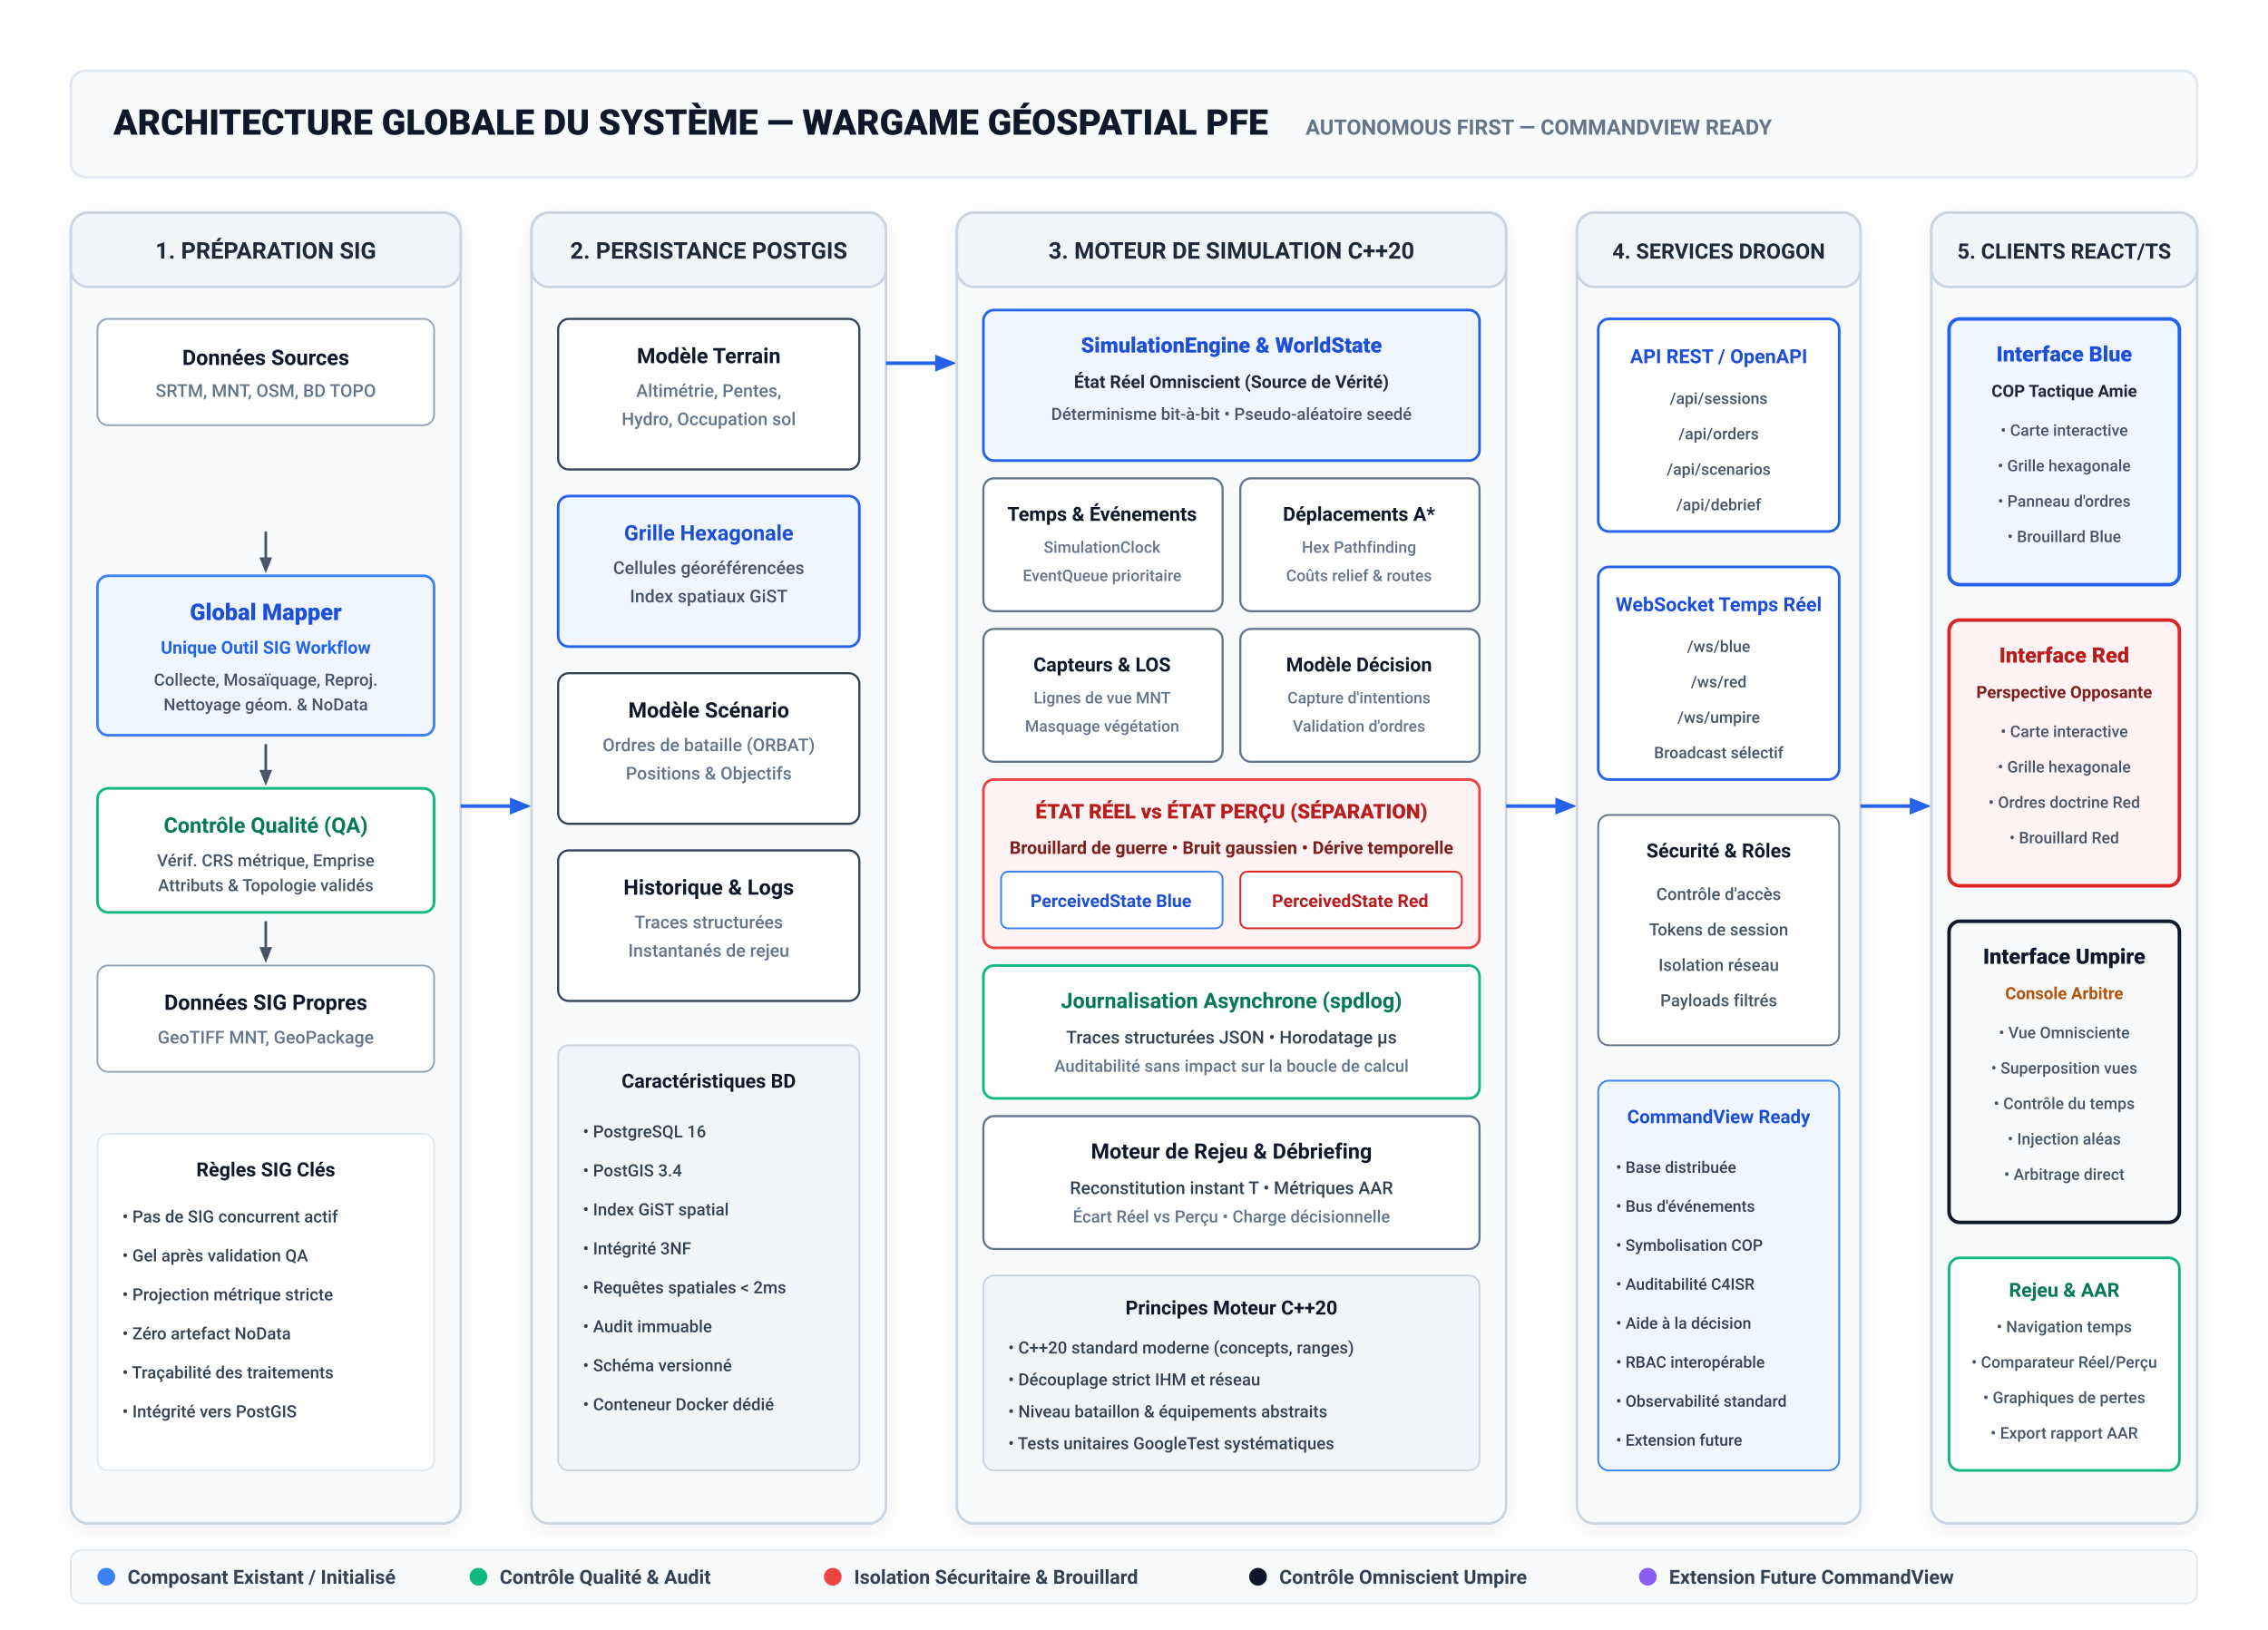
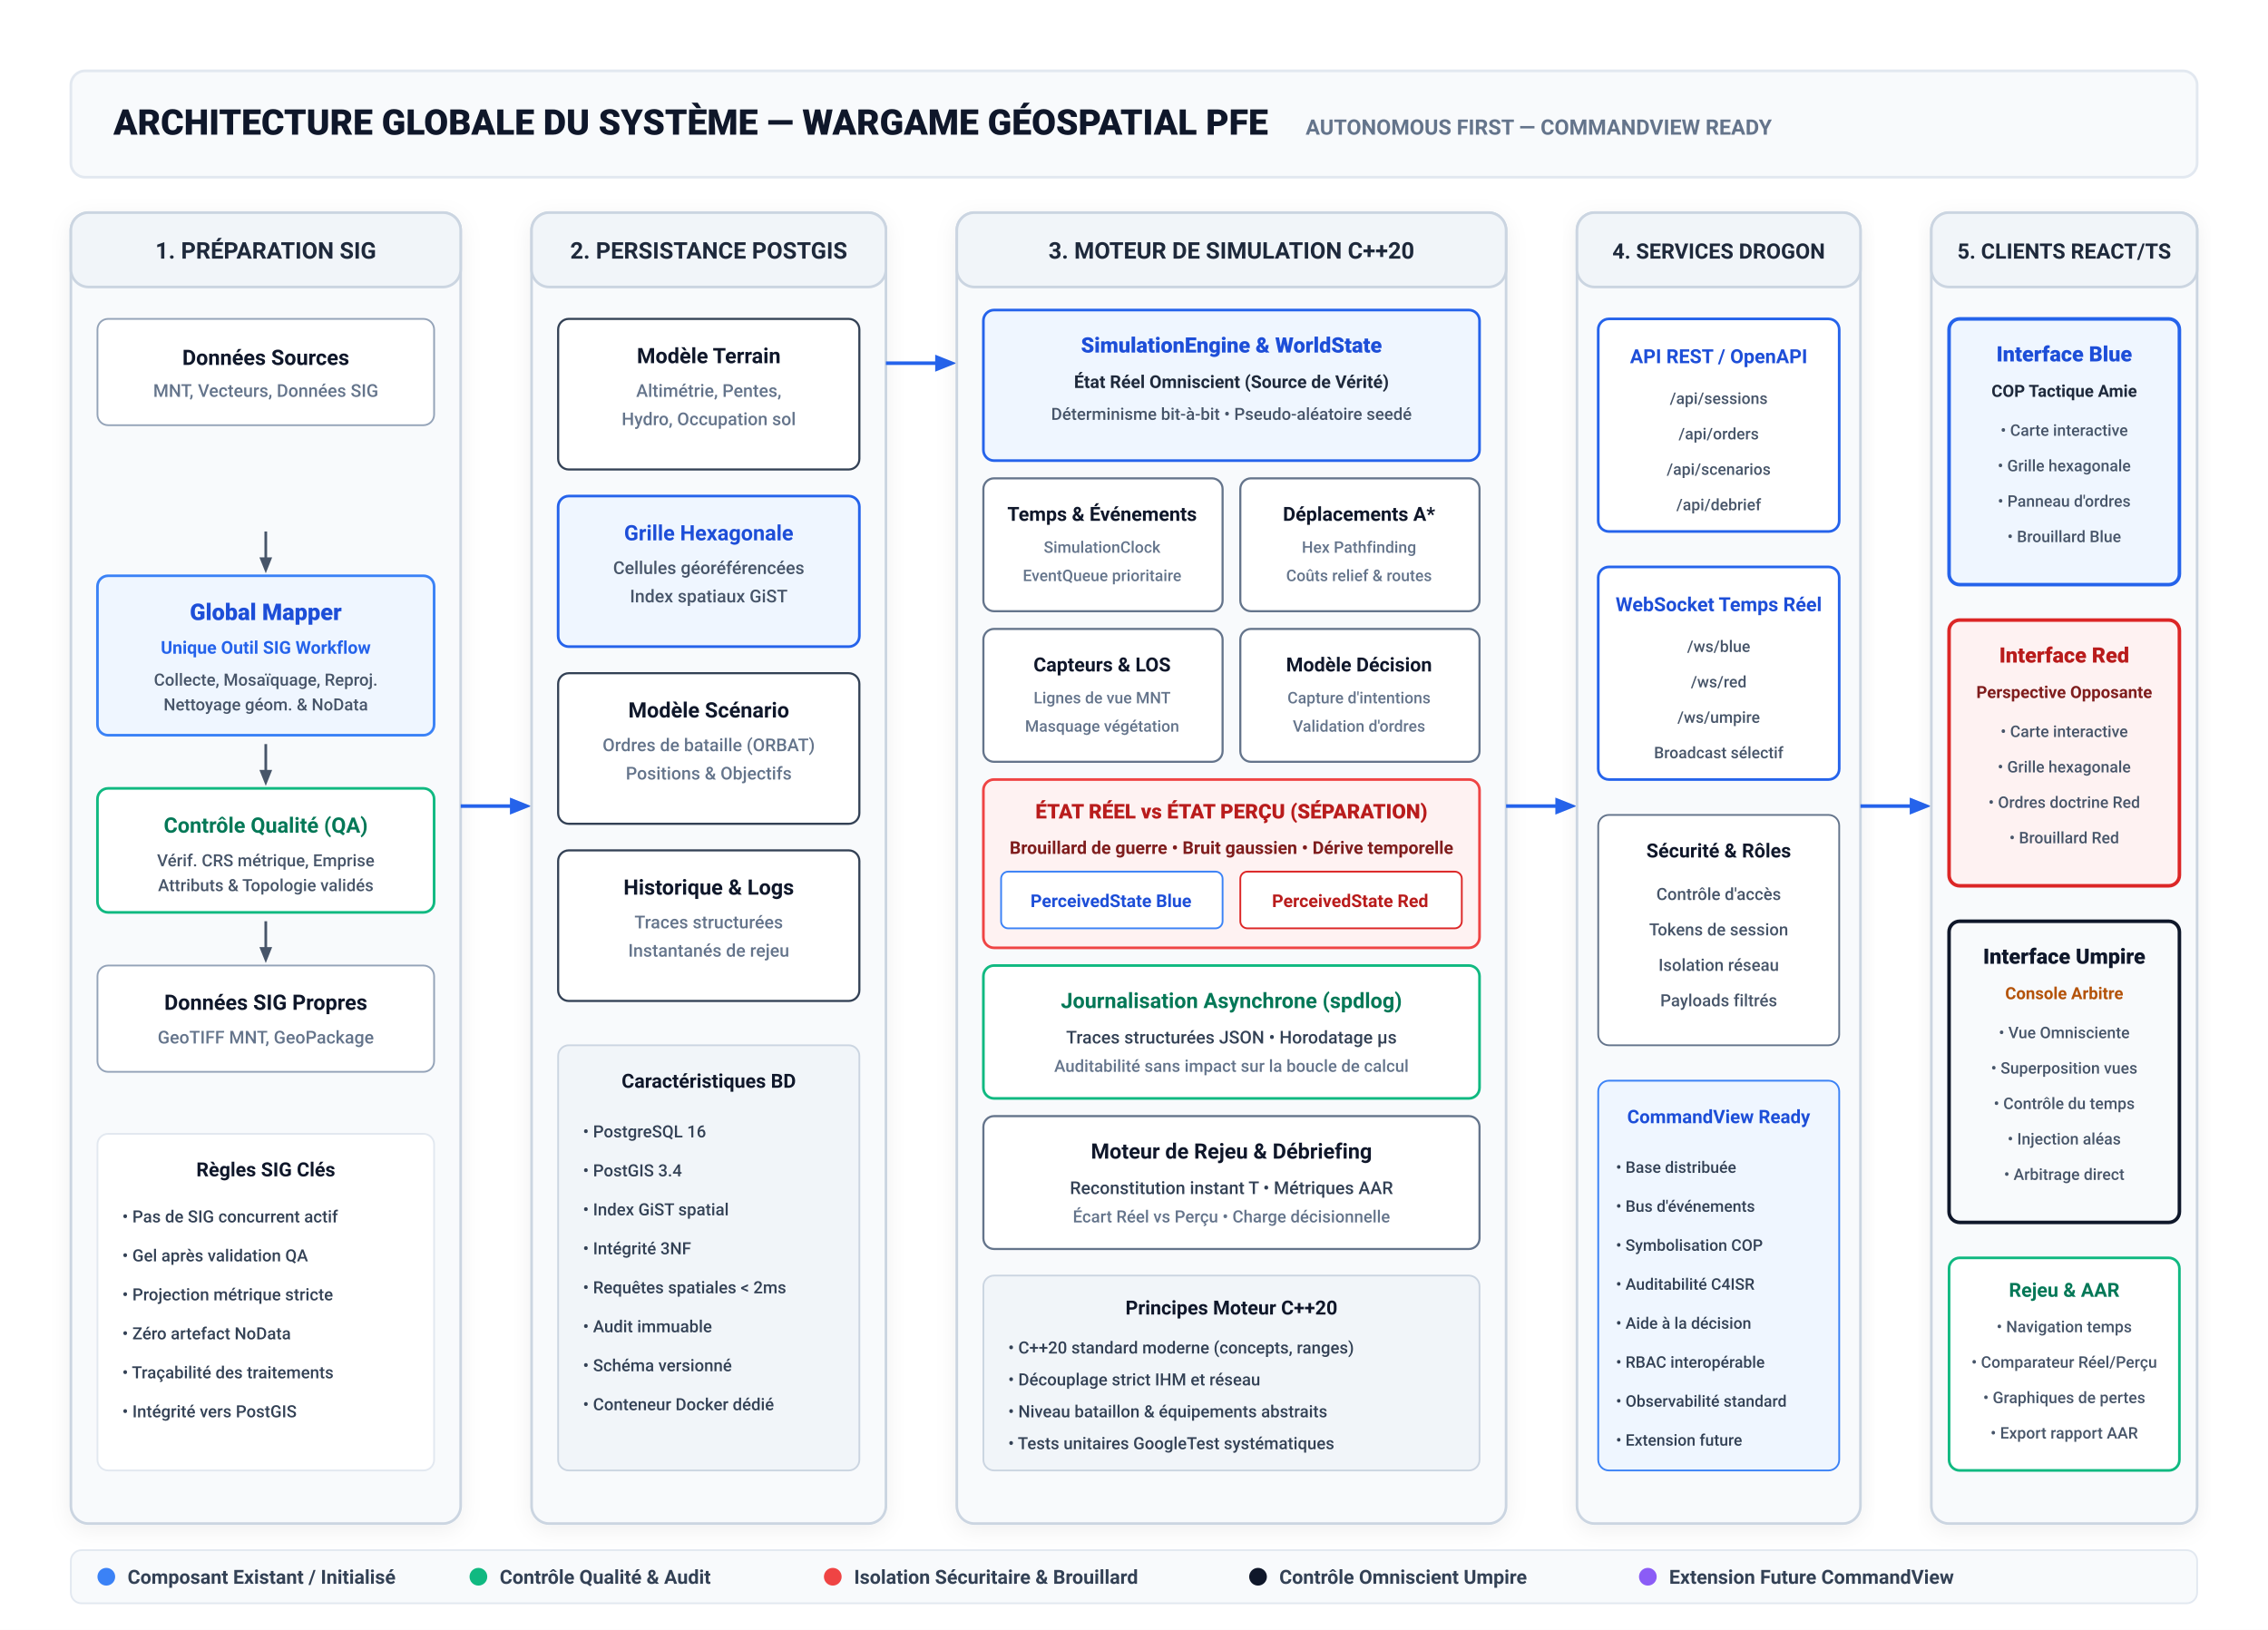
<svg xmlns="http://www.w3.org/2000/svg" viewBox="0 0 1280 920" width="1280" height="920" style="background:#ffffff; font-family:-apple-system, BlinkMacSystemFont, 'Segoe UI', Roboto, Helvetica, Arial, sans-serif;">
  <defs>
    <filter id="shadow" x="-5%" y="-5%" width="110%" height="110%">
      <feDropShadow dx="0" dy="3" stdDeviation="6" flood-color="#0f172a" flood-opacity="0.06" />
    </filter>
    <marker id="arrow" viewBox="0 0 10 10" refX="6" refY="5" markerWidth="6" markerHeight="6" orient="auto-start-reverse">
      <path d="M 0 1 L 10 5 L 0 9 z" fill="#475569" />
    </marker>
    <marker id="arrow-blue" viewBox="0 0 10 10" refX="6" refY="5" markerWidth="6" markerHeight="6" orient="auto-start-reverse">
      <path d="M 0 1 L 10 5 L 0 9 z" fill="#2563eb" />
    </marker>
  </defs>
  <rect width="1280" height="920" fill="#ffffff" />
  <g transform="translate(40, 40)">
    <rect x="0" y="0" width="1200" height="60" rx="8" fill="#f8fafc" stroke="#e2e8f0" stroke-width="1.5" />
    <text x="24" y="36" font-size="20" font-weight="800" fill="#0f172a">ARCHITECTURE GLOBALE DU SYSTÈME — WARGAME GÉOSPATIAL PFE</text>
    <text x="960" y="36" font-size="12" font-weight="600" fill="#64748b" text-anchor="end">AUTONOMOUS FIRST — COMMANDVIEW READY</text>
  </g>
  <g transform="translate(40, 120)">
    <rect x="0" y="0" width="220" height="740" rx="10" fill="#f8fafc" stroke="#cbd5e1" stroke-width="1.5" filter="url(#shadow)" />
    <rect x="0" y="0" width="220" height="42" rx="10" fill="#f1f5f9" stroke="#cbd5e1" stroke-width="1.5" />
    <text x="110" y="26" font-size="13" font-weight="700" fill="#1e293b" text-anchor="middle">1. PRÉPARATION SIG</text>
    <g transform="translate(15, 60)">
      <rect x="0" y="0" width="190" height="60" rx="6" fill="#ffffff" stroke="#94a3b8" stroke-width="1" />
      <text x="95" y="26" font-size="12" font-weight="700" fill="#0f172a" text-anchor="middle">Données Sources</text>
-       <text x="95" y="44" font-size="10" font-weight="500" fill="#64748b" text-anchor="middle">SRTM, MNT, OSM, BD TOPO</text>
+       <text x="95" y="44" font-size="10" font-weight="500" fill="#64748b" text-anchor="middle">MNT, Vecteurs, Données SIG</text>
    </g>
    <path d="M 110 180 L 110 200" stroke="#475569" stroke-width="1.5" marker-end="url(#arrow)" />
    <g transform="translate(15, 205)">
      <rect x="0" y="0" width="190" height="90" rx="6" fill="#eff6ff" stroke="#3b82f6" stroke-width="1.5" />
      <text x="95" y="25" font-size="13" font-weight="800" fill="#1d4ed8" text-anchor="middle">Global Mapper</text>
      <text x="95" y="44" font-size="10" font-weight="700" fill="#2563eb" text-anchor="middle">Unique Outil SIG Workflow</text>
      <text x="95" y="62" font-size="9.5" font-weight="500" fill="#475569" text-anchor="middle">Collecte, Mosaïquage, Reproj.</text>
      <text x="95" y="76" font-size="9.5" font-weight="500" fill="#475569" text-anchor="middle">Nettoyage géom. &amp; NoData</text>
    </g>
    <path d="M 110 300 L 110 320" stroke="#475569" stroke-width="1.5" marker-end="url(#arrow)" />
    <g transform="translate(15, 325)">
      <rect x="0" y="0" width="190" height="70" rx="6" fill="#ffffff" stroke="#10b981" stroke-width="1.5" />
      <text x="95" y="25" font-size="12" font-weight="700" fill="#047857" text-anchor="middle">Contrôle Qualité (QA)</text>
      <text x="95" y="44" font-size="9.5" font-weight="500" fill="#475569" text-anchor="middle">Vérif. CRS métrique, Emprise</text>
      <text x="95" y="58" font-size="9.5" font-weight="500" fill="#475569" text-anchor="middle">Attributs &amp; Topologie validés</text>
    </g>
    <path d="M 110 400 L 110 420" stroke="#475569" stroke-width="1.5" marker-end="url(#arrow)" />
    <g transform="translate(15, 425)">
      <rect x="0" y="0" width="190" height="60" rx="6" fill="#ffffff" stroke="#94a3b8" stroke-width="1" />
      <text x="95" y="25" font-size="12" font-weight="700" fill="#0f172a" text-anchor="middle">Données SIG Propres</text>
      <text x="95" y="44" font-size="10" font-weight="500" fill="#64748b" text-anchor="middle">GeoTIFF MNT, GeoPackage</text>
    </g>
    <g transform="translate(15, 520)">
      <rect x="0" y="0" width="190" height="190" rx="6" fill="#ffffff" stroke="#e2e8f0" stroke-width="1" />
      <text x="95" y="24" font-size="11" font-weight="700" fill="#0f172a" text-anchor="middle">Règles SIG Clés</text>
      <text x="14" y="50" font-size="9.5" font-weight="500" fill="#334155">• Pas de SIG concurrent actif</text>
      <text x="14" y="72" font-size="9.5" font-weight="500" fill="#334155">• Gel après validation QA</text>
      <text x="14" y="94" font-size="9.5" font-weight="500" fill="#334155">• Projection métrique stricte</text>
      <text x="14" y="116" font-size="9.5" font-weight="500" fill="#334155">• Zéro artefact NoData</text>
      <text x="14" y="138" font-size="9.5" font-weight="500" fill="#334155">• Traçabilité des traitements</text>
      <text x="14" y="160" font-size="9.5" font-weight="500" fill="#334155">• Intégrité vers PostGIS</text>
    </g>
  </g>
  <path d="M 260 455 L 295 455" stroke="#2563eb" stroke-width="2" marker-end="url(#arrow-blue)" />
  <g transform="translate(300, 120)">
    <rect x="0" y="0" width="200" height="740" rx="10" fill="#f8fafc" stroke="#cbd5e1" stroke-width="1.5" filter="url(#shadow)" />
    <rect x="0" y="0" width="200" height="42" rx="10" fill="#f1f5f9" stroke="#cbd5e1" stroke-width="1.5" />
    <text x="100" y="26" font-size="13" font-weight="700" fill="#1e293b" text-anchor="middle">2. PERSISTANCE POSTGIS</text>
    <g transform="translate(15, 60)">
      <rect x="0" y="0" width="170" height="85" rx="6" fill="#ffffff" stroke="#334155" stroke-width="1.2" />
      <text x="85" y="25" font-size="12" font-weight="700" fill="#0f172a" text-anchor="middle">Modèle Terrain</text>
      <text x="85" y="44" font-size="10" font-weight="500" fill="#64748b" text-anchor="middle">Altimétrie, Pentes,</text>
      <text x="85" y="60" font-size="10" font-weight="500" fill="#64748b" text-anchor="middle">Hydro, Occupation sol</text>
    </g>
    <g transform="translate(15, 160)">
      <rect x="0" y="0" width="170" height="85" rx="6" fill="#eff6ff" stroke="#2563eb" stroke-width="1.5" />
      <text x="85" y="25" font-size="12" font-weight="700" fill="#1d4ed8" text-anchor="middle">Grille Hexagonale</text>
      <text x="85" y="44" font-size="10" font-weight="500" fill="#475569" text-anchor="middle">Cellules géoréférencées</text>
      <text x="85" y="60" font-size="10" font-weight="500" fill="#475569" text-anchor="middle">Index spatiaux GiST</text>
    </g>
    <g transform="translate(15, 260)">
      <rect x="0" y="0" width="170" height="85" rx="6" fill="#ffffff" stroke="#334155" stroke-width="1.2" />
      <text x="85" y="25" font-size="12" font-weight="700" fill="#0f172a" text-anchor="middle">Modèle Scénario</text>
      <text x="85" y="44" font-size="10" font-weight="500" fill="#64748b" text-anchor="middle">Ordres de bataille (ORBAT)</text>
      <text x="85" y="60" font-size="10" font-weight="500" fill="#64748b" text-anchor="middle">Positions &amp; Objectifs</text>
    </g>
    <g transform="translate(15, 360)">
      <rect x="0" y="0" width="170" height="85" rx="6" fill="#ffffff" stroke="#334155" stroke-width="1.2" />
      <text x="85" y="25" font-size="12" font-weight="700" fill="#0f172a" text-anchor="middle">Historique &amp; Logs</text>
      <text x="85" y="44" font-size="10" font-weight="500" fill="#64748b" text-anchor="middle">Traces structurées</text>
      <text x="85" y="60" font-size="10" font-weight="500" fill="#64748b" text-anchor="middle">Instantanés de rejeu</text>
    </g>
    <g transform="translate(15, 470)">
      <rect x="0" y="0" width="170" height="240" rx="6" fill="#f1f5f9" stroke="#cbd5e1" stroke-width="1" />
      <text x="85" y="24" font-size="11" font-weight="700" fill="#0f172a" text-anchor="middle">Caractéristiques BD</text>
      <text x="14" y="52" font-size="9.5" font-weight="500" fill="#334155">• PostgreSQL 16</text>
      <text x="14" y="74" font-size="9.5" font-weight="500" fill="#334155">• PostGIS 3.4</text>
      <text x="14" y="96" font-size="9.5" font-weight="500" fill="#334155">• Index GiST spatial</text>
      <text x="14" y="118" font-size="9.5" font-weight="500" fill="#334155">• Intégrité 3NF</text>
      <text x="14" y="140" font-size="9.5" font-weight="500" fill="#334155">• Requêtes spatiales &lt; 2ms</text>
      <text x="14" y="162" font-size="9.5" font-weight="500" fill="#334155">• Audit immuable</text>
      <text x="14" y="184" font-size="9.5" font-weight="500" fill="#334155">• Schéma versionné</text>
      <text x="14" y="206" font-size="9.5" font-weight="500" fill="#334155">• Conteneur Docker dédié</text>
    </g>
  </g>
  <path d="M 500 205 L 535 205" stroke="#2563eb" stroke-width="2" marker-end="url(#arrow-blue)" />
  <g transform="translate(540, 120)">
    <rect x="0" y="0" width="310" height="740" rx="10" fill="#f8fafc" stroke="#cbd5e1" stroke-width="1.5" filter="url(#shadow)" />
    <rect x="0" y="0" width="310" height="42" rx="10" fill="#f1f5f9" stroke="#cbd5e1" stroke-width="1.5" />
    <text x="155" y="26" font-size="13" font-weight="700" fill="#1e293b" text-anchor="middle">3. MOTEUR DE SIMULATION C++20</text>
    <g transform="translate(15, 55)">
      <rect x="0" y="0" width="280" height="85" rx="6" fill="#eff6ff" stroke="#2563eb" stroke-width="1.5" />
      <text x="140" y="24" font-size="12" font-weight="800" fill="#1d4ed8" text-anchor="middle">SimulationEngine &amp; WorldState</text>
      <text x="140" y="44" font-size="10" font-weight="600" fill="#1e293b" text-anchor="middle">État Réel Omniscient (Source de Vérité)</text>
      <text x="140" y="62" font-size="9.5" font-weight="500" fill="#475569" text-anchor="middle">Déterminisme bit-à-bit • Pseudo-aléatoire seedé</text>
    </g>
    <g transform="translate(15, 150)">
      <rect x="0" y="0" width="135" height="75" rx="6" fill="#ffffff" stroke="#64748b" stroke-width="1.2" />
      <text x="67" y="24" font-size="11" font-weight="700" fill="#0f172a" text-anchor="middle">Temps &amp; Événements</text>
      <text x="67" y="42" font-size="9" font-weight="500" fill="#64748b" text-anchor="middle">SimulationClock</text>
      <text x="67" y="58" font-size="9" font-weight="500" fill="#64748b" text-anchor="middle">EventQueue prioritaire</text>
    </g>
    <g transform="translate(160, 150)">
      <rect x="0" y="0" width="135" height="75" rx="6" fill="#ffffff" stroke="#64748b" stroke-width="1.2" />
      <text x="67" y="24" font-size="11" font-weight="700" fill="#0f172a" text-anchor="middle">Déplacements A*</text>
      <text x="67" y="42" font-size="9" font-weight="500" fill="#64748b" text-anchor="middle">Hex Pathfinding</text>
      <text x="67" y="58" font-size="9" font-weight="500" fill="#64748b" text-anchor="middle">Coûts relief &amp; routes</text>
    </g>
    <g transform="translate(15, 235)">
      <rect x="0" y="0" width="135" height="75" rx="6" fill="#ffffff" stroke="#64748b" stroke-width="1.2" />
      <text x="67" y="24" font-size="11" font-weight="700" fill="#0f172a" text-anchor="middle">Capteurs &amp; LOS</text>
      <text x="67" y="42" font-size="9" font-weight="500" fill="#64748b" text-anchor="middle">Lignes de vue MNT</text>
      <text x="67" y="58" font-size="9" font-weight="500" fill="#64748b" text-anchor="middle">Masquage végétation</text>
    </g>
    <g transform="translate(160, 235)">
      <rect x="0" y="0" width="135" height="75" rx="6" fill="#ffffff" stroke="#64748b" stroke-width="1.2" />
      <text x="67" y="24" font-size="11" font-weight="700" fill="#0f172a" text-anchor="middle">Modèle Décision</text>
      <text x="67" y="42" font-size="9" font-weight="500" fill="#64748b" text-anchor="middle">Capture d'intentions</text>
      <text x="67" y="58" font-size="9" font-weight="500" fill="#64748b" text-anchor="middle">Validation d'ordres</text>
    </g>
    <g transform="translate(15, 320)">
      <rect x="0" y="0" width="280" height="95" rx="6" fill="#fef2f2" stroke="#ef4444" stroke-width="1.5" />
      <text x="140" y="22" font-size="11.5" font-weight="800" fill="#b91c1c" text-anchor="middle">ÉTAT RÉEL vs ÉTAT PERÇU (SÉPARATION)</text>
      <text x="140" y="42" font-size="10" font-weight="600" fill="#7f1d1d" text-anchor="middle">Brouillard de guerre • Bruit gaussien • Dérive temporelle</text>
      <g transform="translate(10, 52)">
        <rect x="0" y="0" width="125" height="32" rx="4" fill="#ffffff" stroke="#3b82f6" stroke-width="1" />
        <text x="62" y="20" font-size="10" font-weight="700" fill="#1d4ed8" text-anchor="middle">PerceivedState Blue</text>
      </g>
      <g transform="translate(145, 52)">
        <rect x="0" y="0" width="125" height="32" rx="4" fill="#ffffff" stroke="#dc2626" stroke-width="1" />
        <text x="62" y="20" font-size="10" font-weight="700" fill="#b91c1c" text-anchor="middle">PerceivedState Red</text>
      </g>
    </g>
    <g transform="translate(15, 425)">
      <rect x="0" y="0" width="280" height="75" rx="6" fill="#ffffff" stroke="#10b981" stroke-width="1.5" />
      <text x="140" y="24" font-size="12" font-weight="700" fill="#047857" text-anchor="middle">Journalisation Asynchrone (spdlog)</text>
      <text x="140" y="44" font-size="10" font-weight="500" fill="#334155" text-anchor="middle">Traces structurées JSON • Horodatage µs</text>
      <text x="140" y="60" font-size="9.5" font-weight="500" fill="#64748b" text-anchor="middle">Auditabilité sans impact sur la boucle de calcul</text>
    </g>
    <g transform="translate(15, 510)">
      <rect x="0" y="0" width="280" height="75" rx="6" fill="#ffffff" stroke="#64748b" stroke-width="1.2" />
      <text x="140" y="24" font-size="12" font-weight="700" fill="#0f172a" text-anchor="middle">Moteur de Rejeu &amp; Débriefing</text>
      <text x="140" y="44" font-size="10" font-weight="500" fill="#334155" text-anchor="middle">Reconstitution instant T • Métriques AAR</text>
      <text x="140" y="60" font-size="9.5" font-weight="500" fill="#64748b" text-anchor="middle">Écart Réel vs Perçu • Charge décisionnelle</text>
    </g>
    <g transform="translate(15, 600)">
      <rect x="0" y="0" width="280" height="110" rx="6" fill="#f1f5f9" stroke="#cbd5e1" stroke-width="1" />
      <text x="140" y="22" font-size="11" font-weight="700" fill="#0f172a" text-anchor="middle">Principes Moteur C++20</text>
      <text x="14" y="44" font-size="9.5" font-weight="500" fill="#334155">• C++20 standard moderne (concepts, ranges)</text>
      <text x="14" y="62" font-size="9.5" font-weight="500" fill="#334155">• Découplage strict IHM et réseau</text>
      <text x="14" y="80" font-size="9.5" font-weight="500" fill="#334155">• Niveau bataillon &amp; équipements abstraits</text>
      <text x="14" y="98" font-size="9.5" font-weight="500" fill="#334155">• Tests unitaires GoogleTest systématiques</text>
    </g>
  </g>
  <path d="M 850 455 L 885 455" stroke="#2563eb" stroke-width="2" marker-end="url(#arrow-blue)" />
  <g transform="translate(890, 120)">
    <rect x="0" y="0" width="160" height="740" rx="10" fill="#f8fafc" stroke="#cbd5e1" stroke-width="1.5" filter="url(#shadow)" />
    <rect x="0" y="0" width="160" height="42" rx="10" fill="#f1f5f9" stroke="#cbd5e1" stroke-width="1.5" />
    <text x="80" y="26" font-size="12" font-weight="700" fill="#1e293b" text-anchor="middle">4. SERVICES DROGON</text>
    <g transform="translate(12, 60)">
      <rect x="0" y="0" width="136" height="120" rx="6" fill="#ffffff" stroke="#2563eb" stroke-width="1.5" />
      <text x="68" y="25" font-size="11" font-weight="700" fill="#1d4ed8" text-anchor="middle">API REST / OpenAPI</text>
      <text x="68" y="48" font-size="9" font-weight="500" fill="#475569" text-anchor="middle">/api/sessions</text>
      <text x="68" y="68" font-size="9" font-weight="500" fill="#475569" text-anchor="middle">/api/orders</text>
      <text x="68" y="88" font-size="9" font-weight="500" fill="#475569" text-anchor="middle">/api/scenarios</text>
      <text x="68" y="108" font-size="9" font-weight="500" fill="#475569" text-anchor="middle">/api/debrief</text>
    </g>
    <g transform="translate(12, 200)">
      <rect x="0" y="0" width="136" height="120" rx="6" fill="#ffffff" stroke="#2563eb" stroke-width="1.5" />
      <text x="68" y="25" font-size="11" font-weight="700" fill="#1d4ed8" text-anchor="middle">WebSocket Temps Réel</text>
      <text x="68" y="48" font-size="9" font-weight="500" fill="#475569" text-anchor="middle">/ws/blue</text>
      <text x="68" y="68" font-size="9" font-weight="500" fill="#475569" text-anchor="middle">/ws/red</text>
      <text x="68" y="88" font-size="9" font-weight="500" fill="#475569" text-anchor="middle">/ws/umpire</text>
      <text x="68" y="108" font-size="9" font-weight="500" fill="#475569" text-anchor="middle">Broadcast sélectif</text>
    </g>
    <g transform="translate(12, 340)">
      <rect x="0" y="0" width="136" height="130" rx="6" fill="#ffffff" stroke="#64748b" stroke-width="1" />
      <text x="68" y="24" font-size="11" font-weight="700" fill="#0f172a" text-anchor="middle">Sécurité &amp; Rôles</text>
      <text x="68" y="48" font-size="9.5" font-weight="500" fill="#475569" text-anchor="middle">Contrôle d'accès</text>
      <text x="68" y="68" font-size="9.5" font-weight="500" fill="#475569" text-anchor="middle">Tokens de session</text>
      <text x="68" y="88" font-size="9.5" font-weight="500" fill="#475569" text-anchor="middle">Isolation réseau</text>
      <text x="68" y="108" font-size="9.5" font-weight="500" fill="#475569" text-anchor="middle">Payloads filtrés</text>
    </g>
    <g transform="translate(12, 490)">
      <rect x="0" y="0" width="136" height="220" rx="6" fill="#eff6ff" stroke="#3b82f6" stroke-width="1" />
      <text x="68" y="24" font-size="10.5" font-weight="700" fill="#1d4ed8" text-anchor="middle">CommandView Ready</text>
      <text x="10" y="52" font-size="9" font-weight="500" fill="#334155">• Base distribuée</text>
      <text x="10" y="74" font-size="9" font-weight="500" fill="#334155">• Bus d'événements</text>
      <text x="10" y="96" font-size="9" font-weight="500" fill="#334155">• Symbolisation COP</text>
      <text x="10" y="118" font-size="9" font-weight="500" fill="#334155">• Auditabilité C4ISR</text>
      <text x="10" y="140" font-size="9" font-weight="500" fill="#334155">• Aide à la décision</text>
      <text x="10" y="162" font-size="9" font-weight="500" fill="#334155">• RBAC interopérable</text>
      <text x="10" y="184" font-size="9" font-weight="500" fill="#334155">• Observabilité standard</text>
      <text x="10" y="206" font-size="9" font-weight="500" fill="#334155">• Extension future</text>
    </g>
  </g>
  <path d="M 1050 455 L 1085 455" stroke="#2563eb" stroke-width="2" marker-end="url(#arrow-blue)" />
  <g transform="translate(1090, 120)">
    <rect x="0" y="0" width="150" height="740" rx="10" fill="#f8fafc" stroke="#cbd5e1" stroke-width="1.5" filter="url(#shadow)" />
    <rect x="0" y="0" width="150" height="42" rx="10" fill="#f1f5f9" stroke="#cbd5e1" stroke-width="1.5" />
    <text x="75" y="26" font-size="12" font-weight="700" fill="#1e293b" text-anchor="middle">5. CLIENTS REACT/TS</text>
    <g transform="translate(10, 60)">
      <rect x="0" y="0" width="130" height="150" rx="6" fill="#eff6ff" stroke="#2563eb" stroke-width="2" />
      <text x="65" y="24" font-size="12" font-weight="800" fill="#1d4ed8" text-anchor="middle">Interface Blue</text>
      <text x="65" y="44" font-size="9.5" font-weight="600" fill="#1e293b" text-anchor="middle">COP Tactique Amie</text>
      <text x="65" y="66" font-size="9" font-weight="500" fill="#475569" text-anchor="middle">• Carte interactive</text>
      <text x="65" y="86" font-size="9" font-weight="500" fill="#475569" text-anchor="middle">• Grille hexagonale</text>
      <text x="65" y="106" font-size="9" font-weight="500" fill="#475569" text-anchor="middle">• Panneau d'ordres</text>
      <text x="65" y="126" font-size="9" font-weight="500" fill="#475569" text-anchor="middle">• Brouillard Blue</text>
    </g>
    <g transform="translate(10, 230)">
      <rect x="0" y="0" width="130" height="150" rx="6" fill="#fef2f2" stroke="#dc2626" stroke-width="2" />
      <text x="65" y="24" font-size="12" font-weight="800" fill="#b91c1c" text-anchor="middle">Interface Red</text>
      <text x="65" y="44" font-size="9.5" font-weight="600" fill="#7f1d1d" text-anchor="middle">Perspective Opposante</text>
      <text x="65" y="66" font-size="9" font-weight="500" fill="#475569" text-anchor="middle">• Carte interactive</text>
      <text x="65" y="86" font-size="9" font-weight="500" fill="#475569" text-anchor="middle">• Grille hexagonale</text>
      <text x="65" y="106" font-size="9" font-weight="500" fill="#475569" text-anchor="middle">• Ordres doctrine Red</text>
      <text x="65" y="126" font-size="9" font-weight="500" fill="#475569" text-anchor="middle">• Brouillard Red</text>
    </g>
    <g transform="translate(10, 400)">
      <rect x="0" y="0" width="130" height="170" rx="6" fill="#f8fafc" stroke="#0f172a" stroke-width="2" />
      <text x="65" y="24" font-size="12" font-weight="800" fill="#0f172a" text-anchor="middle">Interface Umpire</text>
      <text x="65" y="44" font-size="9.5" font-weight="700" fill="#b45309" text-anchor="middle">Console Arbitre</text>
      <text x="65" y="66" font-size="9" font-weight="500" fill="#475569" text-anchor="middle">• Vue Omnisciente</text>
      <text x="65" y="86" font-size="9" font-weight="500" fill="#475569" text-anchor="middle">• Superposition vues</text>
      <text x="65" y="106" font-size="9" font-weight="500" fill="#475569" text-anchor="middle">• Contrôle du temps</text>
      <text x="65" y="126" font-size="9" font-weight="500" fill="#475569" text-anchor="middle">• Injection aléas</text>
      <text x="65" y="146" font-size="9" font-weight="500" fill="#475569" text-anchor="middle">• Arbitrage direct</text>
    </g>
    <g transform="translate(10, 590)">
      <rect x="0" y="0" width="130" height="120" rx="6" fill="#ffffff" stroke="#10b981" stroke-width="1.5" />
      <text x="65" y="22" font-size="11" font-weight="700" fill="#047857" text-anchor="middle">Rejeu &amp; AAR</text>
      <text x="65" y="42" font-size="9" font-weight="500" fill="#475569" text-anchor="middle">• Navigation temps</text>
      <text x="65" y="62" font-size="9" font-weight="500" fill="#475569" text-anchor="middle">• Comparateur Réel/Perçu</text>
      <text x="65" y="82" font-size="9" font-weight="500" fill="#475569" text-anchor="middle">• Graphiques de pertes</text>
      <text x="65" y="102" font-size="9" font-weight="500" fill="#475569" text-anchor="middle">• Export rapport AAR</text>
    </g>
  </g>
  <g transform="translate(40, 875)">
    <rect x="0" y="0" width="1200" height="30" rx="6" fill="#f8fafc" stroke="#e2e8f0" stroke-width="1" />
    <circle cx="20" cy="15" r="5" fill="#3b82f6" />
    <text x="32" y="19" font-size="11" font-weight="600" fill="#334155">Composant Existant / Initialisé</text>
    <circle cx="230" cy="15" r="5" fill="#10b981" />
    <text x="242" y="19" font-size="11" font-weight="600" fill="#334155">Contrôle Qualité &amp; Audit</text>
    <circle cx="430" cy="15" r="5" fill="#ef4444" />
    <text x="442" y="19" font-size="11" font-weight="600" fill="#334155">Isolation Sécuritaire &amp; Brouillard</text>
    <circle cx="670" cy="15" r="5" fill="#0f172a" />
    <text x="682" y="19" font-size="11" font-weight="600" fill="#334155">Contrôle Omniscient Umpire</text>
    <circle cx="890" cy="15" r="5" fill="#8b5cf6" />
    <text x="902" y="19" font-size="11" font-weight="600" fill="#334155">Extension Future CommandView</text>
  </g>
</svg>
